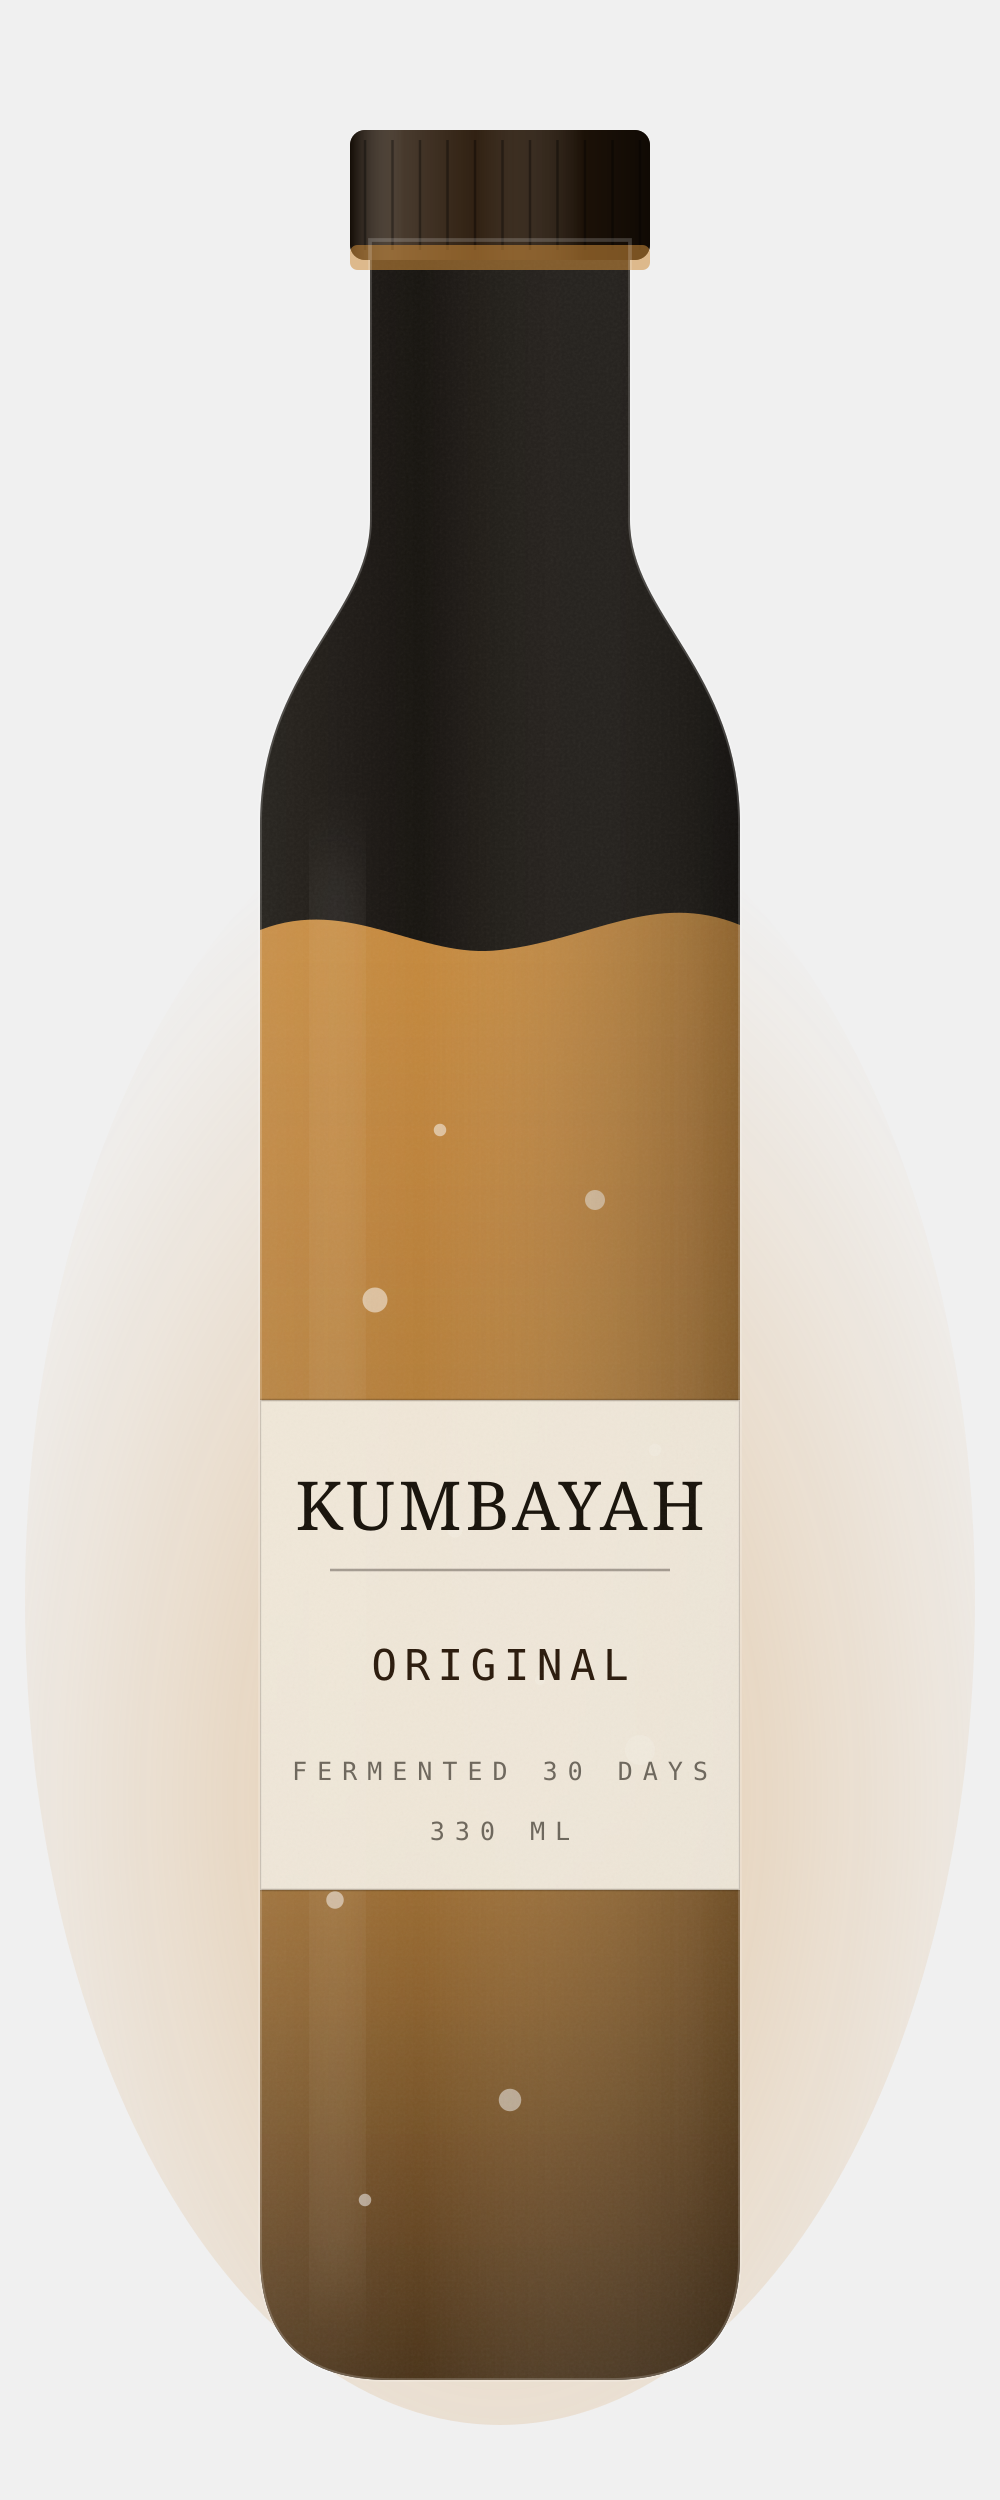
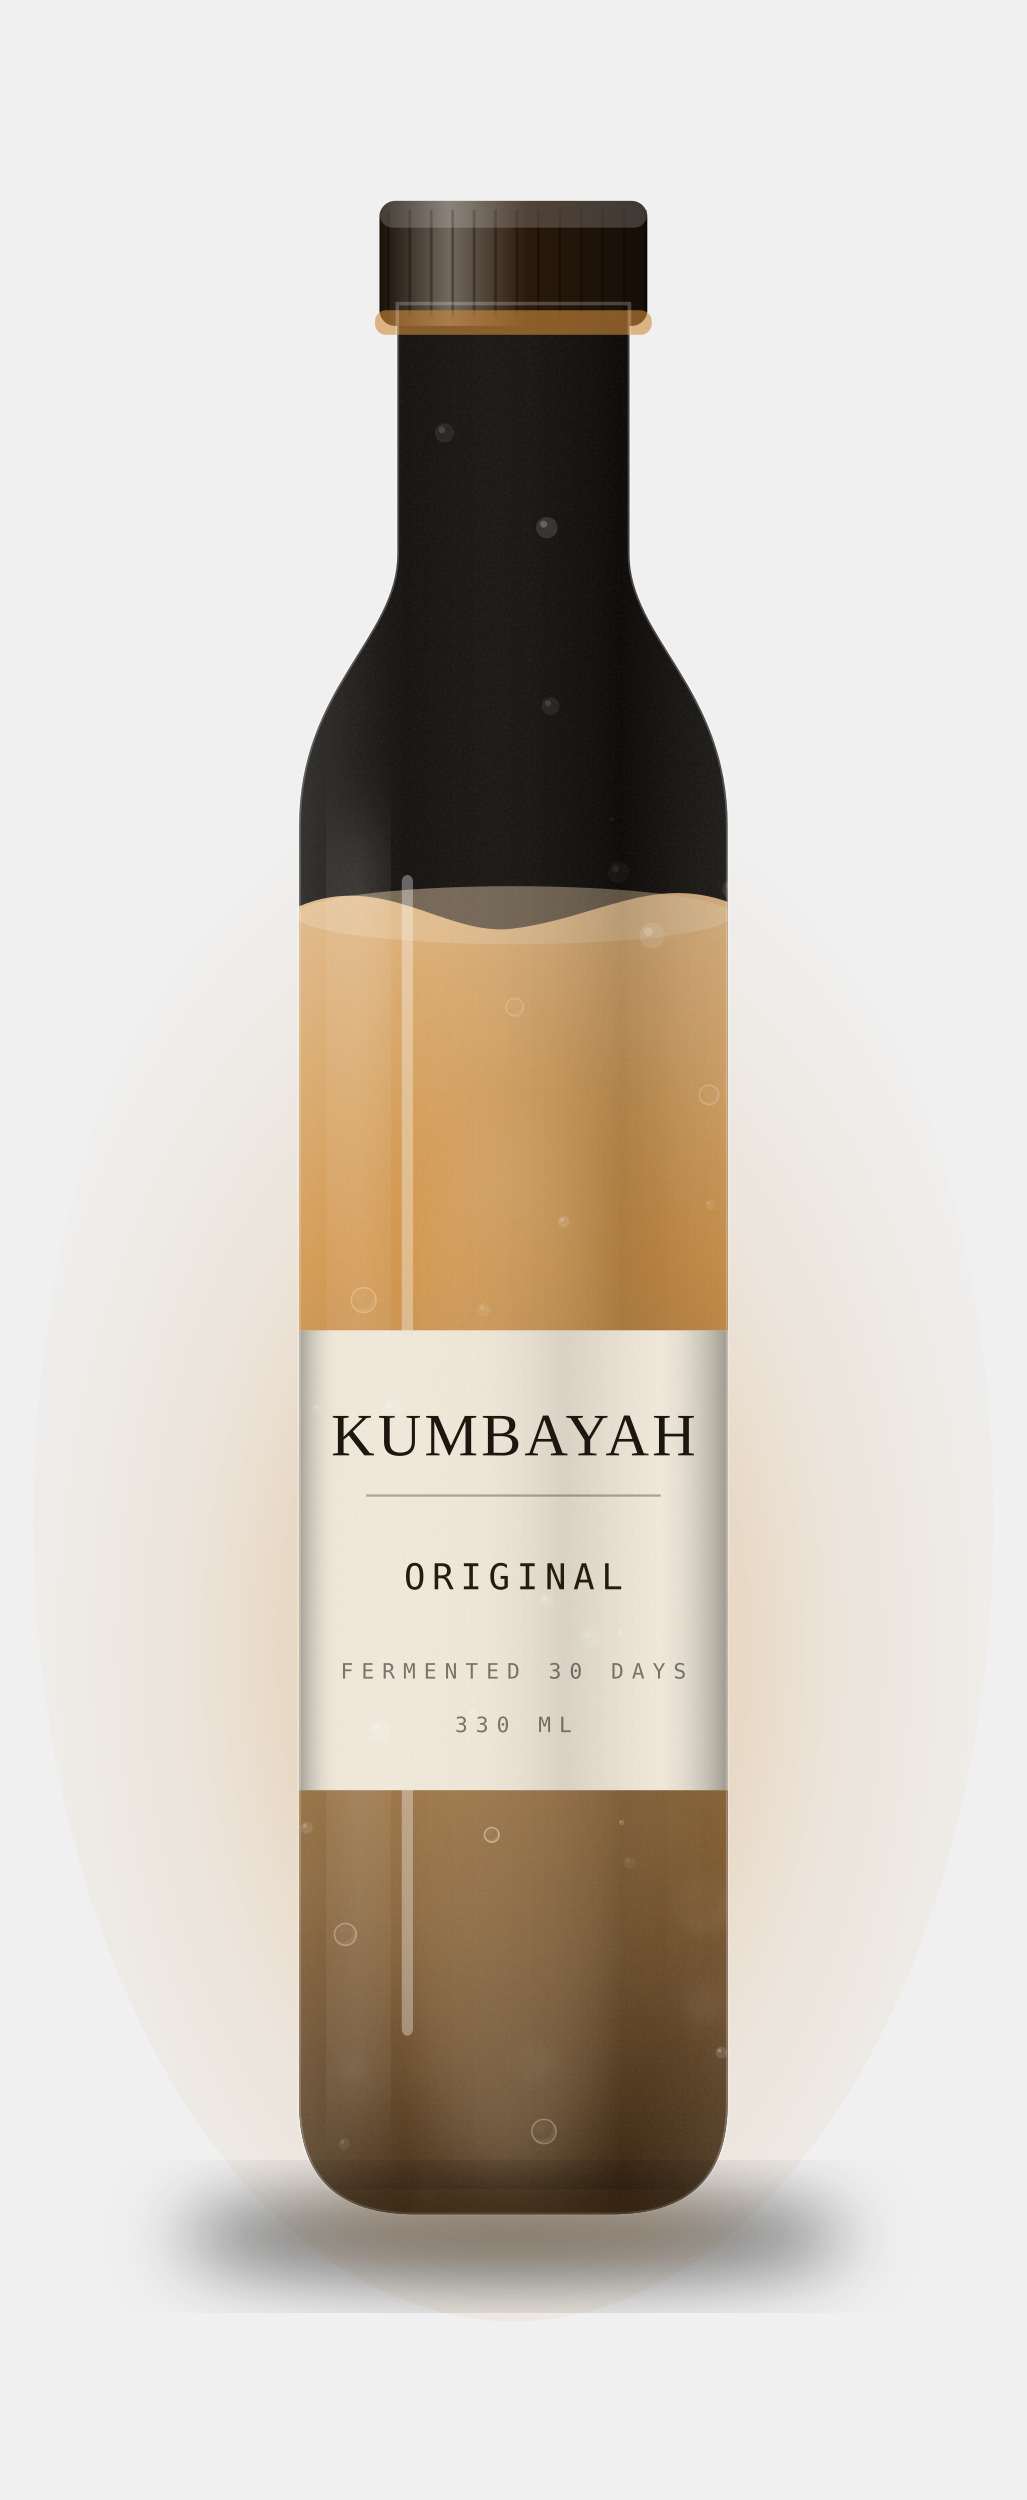
- <svg xmlns="http://www.w3.org/2000/svg" viewBox="0 0 400 1000" width="400" height="1000" role="img" aria-label="Kumbayah Original bottle placeholder">
+ <svg xmlns="http://www.w3.org/2000/svg" viewBox="0 0 460 1120" width="460" height="1120" role="img" aria-label="Kumbayah Original">
  <defs>
-     <linearGradient id="glass-original" x1="0" y1="0" x2="1" y2="0">
-       <stop offset="0" stop-color="#000" stop-opacity="0.55" />
-       <stop offset="0.18" stop-color="#fff" stop-opacity="0.14" />
-       <stop offset="0.42" stop-color="#fff" stop-opacity="0.03" />
-       <stop offset="0.78" stop-color="#000" stop-opacity="0.35" />
-       <stop offset="1" stop-color="#000" stop-opacity="0.62" />
-     </linearGradient>
-     <linearGradient id="liq-original" x1="0" y1="0" x2="0" y2="1">
-       <stop offset="0" stop-color="#CE8C3A" stop-opacity="0.95" />
-       <stop offset="0.55" stop-color="#CE8C3A" stop-opacity="0.78" />
-       <stop offset="1" stop-color="#2A1A0B" stop-opacity="0.98" />
-     </linearGradient>
-     <radialGradient id="glow-original" cx="0.5" cy="0.62" r="0.62">
-       <stop offset="0" stop-color="#CE8C3A" stop-opacity="0.42" />
-       <stop offset="1" stop-color="#CE8C3A" stop-opacity="0" />
+     <radialGradient id="b-original-bubble" cx="38%" cy="34%" r="68%">
+       <stop offset="0%" stop-color="#FFF3DC" stop-opacity="0.18" />
+       <stop offset="62%" stop-color="#FFF3DC" stop-opacity="0.05" />
+       <stop offset="88%" stop-color="#FFF3DC" stop-opacity="0.42" />
+       <stop offset="100%" stop-color="#FFF3DC" stop-opacity="0.08" />
    </radialGradient>
-     <clipPath id="body-original">
-       <path d="M148 96 L148 208 C148 246 104 268 104 330 L104 902 C104 936 122 952 156 952 L244 952 C278 952 296 936 296 902 L296 330 C296 268 252 246 252 208 L252 96 Z" />
-     </clipPath>
-     <filter id="soft-original" x="-30%" y="-30%" width="160%" height="160%">
-       <feGaussianBlur stdDeviation="14" />
+     <filter id="b-original-soft" x="-35%" y="-35%" width="170%" height="170%">
+       <feGaussianBlur stdDeviation="16" />
    </filter>
-     <filter id="grain-original">
-       <feTurbulence type="fractalNoise" baseFrequency="0.9" numOctaves="3" />
+     <filter id="b-original-bk-far" x="-35%" y="-35%" width="170%" height="170%">
+       <feGaussianBlur stdDeviation="9" />
+     </filter>
+     <filter id="b-original-bk-mid" x="-35%" y="-35%" width="170%" height="170%">
+       <feGaussianBlur stdDeviation="3.4" />
+     </filter>
+     <filter id="b-original-grain" x="0" y="0" width="100%" height="100%">
+       <feTurbulence type="fractalNoise" baseFrequency="0.8" numOctaves="3" seed="11" />
      <feColorMatrix type="saturate" values="0" />
      <feComponentTransfer>
-         <feFuncA type="linear" slope="0.10" />
+         <feFuncA type="linear" slope="0.13" />
      </feComponentTransfer>
      <feComposite operator="in" in2="SourceGraphic" />
    </filter>
+     <linearGradient id="b-original-glass" x1="0" y1="0" x2="1" y2="0">
+       <stop offset="0%" stop-color="#000" stop-opacity="0.62" />
+       <stop offset="9%" stop-color="#FFF" stop-opacity="0.10" />
+       <stop offset="20%" stop-color="#FFF" stop-opacity="0.22" />
+       <stop offset="38%" stop-color="#FFF" stop-opacity="0.03" />
+       <stop offset="62%" stop-color="#000" stop-opacity="0.18" />
+       <stop offset="84%" stop-color="#FFF" stop-opacity="0.13" />
+       <stop offset="100%" stop-color="#000" stop-opacity="0.68" />
+     </linearGradient>
+     <linearGradient id="b-original-liquid" x1="0" y1="0" x2="0" y2="1">
+       <stop offset="0%" stop-color="#deb179" />
+       <stop offset="26%" stop-color="#CE8C3A" />
+       <stop offset="72%" stop-color="#744d20" />
+       <stop offset="100%" stop-color="#2A1A0B" />
+     </linearGradient>
+     <radialGradient id="b-original-halo" cx="50%" cy="58%" r="56%">
+       <stop offset="0%" stop-color="#CE8C3A" stop-opacity="0.5" />
+       <stop offset="60%" stop-color="#CE8C3A" stop-opacity="0.12" />
+       <stop offset="100%" stop-color="#CE8C3A" stop-opacity="0" />
+     </radialGradient>
+     <linearGradient id="b-original-cap" x1="0" y1="0" x2="1" y2="0">
+       <stop offset="0%" stop-color="#191007" />
+       <stop offset="26%" stop-color="#72685e" />
+       <stop offset="55%" stop-color="#2A1A0B" />
+       <stop offset="100%" stop-color="#150d06" />
+     </linearGradient>
+     <clipPath id="b-original-body">
+       <path d="M148 96 L148 208 C148 246 104 268 104 330 L104 902 C104 936 122 952 156 952 L244 952 C278 952 296 936 296 902 L296 330 C296 268 252 246 252 208 L252 96 Z" />
+     </clipPath>
  </defs>
-   <ellipse cx="200" cy="640" rx="190" ry="330" fill="url(#glow-original)" />
-   <g clip-path="url(#body-original)">
-     <rect x="0" y="0" width="400" height="1000" fill="#100c07" />
-     <path d="M104 372 C140 358 168 384 200 380 C236 376 262 356 296 370 L296 1000 L104 1000 Z" fill="url(#liq-original)" />
-     <g fill="#fff" opacity="0.5">
-       <circle cx="150" cy="520" r="5" />
-       <circle cx="182" cy="612" r="3" />
-       <circle cx="238" cy="480" r="4" />
-       <circle cx="256" cy="700" r="6" />
-       <circle cx="134" cy="760" r="3.5" />
-       <circle cx="204" cy="840" r="4.5" />
-       <circle cx="176" cy="452" r="2.5" />
-       <circle cx="262" cy="580" r="2.5" />
-       <circle cx="216" cy="672" r="2" />
-       <circle cx="146" cy="880" r="2.5" />
+   <g transform="translate(30 40)">
+     <ellipse cx="200" cy="640" rx="215" ry="360" fill="url(#b-original-halo)" />
+     <g clip-path="url(#b-original-body)">
+       <rect x="0" y="0" width="400" height="1000" fill="#0C0906" />
+       <path d="M104 366 C142 350 170 380 200 376 C238 371 262 352 296 364 L296 1000 L104 1000 Z" fill="url(#b-original-liquid)" />
+       <ellipse cx="200" cy="370" rx="98" ry="13" fill="#e9cba6" opacity="0.45" />
+       <ellipse cx="200" cy="700" rx="70" ry="240" fill="#ebd1b0" opacity="0.22" filter="url(#b-original-soft)" />
+       <g filter="url(#b-original-bk-far)">
+         <circle cx="40.04" cy="884.92" r="13.68" fill="url(#b-original-bubble)" opacity="0.11" />
+         <circle cx="40.04" cy="884.92" r="13.68" fill="none" stroke="#FFF3DC" stroke-opacity="0.04" stroke-width="0.82" />
+         <circle cx="186.8" cy="419.26" r="14.88" fill="url(#b-original-bubble)" opacity="0.12" />
+         <circle cx="186.8" cy="419.26" r="14.88" fill="none" stroke="#FFF3DC" stroke-opacity="0.04" stroke-width="0.89" />
+         <circle cx="203.25" cy="431.42" r="10.54" fill="url(#b-original-bubble)" opacity="0.1" />
+         <circle cx="203.25" cy="431.42" r="10.54" fill="none" stroke="#FFF3DC" stroke-opacity="0.03" stroke-width="0.7" />
+         <circle cx="242.72" cy="670.41" r="16.23" fill="url(#b-original-bubble)" opacity="0.11" />
+         <circle cx="242.72" cy="670.41" r="16.23" fill="none" stroke="#FFF3DC" stroke-opacity="0.04" stroke-width="0.97" />
+         <circle cx="166.75" cy="444.66" r="10.52" fill="url(#b-original-bubble)" opacity="0.15" />
+         <circle cx="166.75" cy="444.66" r="10.52" fill="none" stroke="#FFF3DC" stroke-opacity="0.05" stroke-width="0.7" />
+         <circle cx="310.34" cy="748.89" r="8.69" fill="url(#b-original-bubble)" opacity="0.07" />
+         <circle cx="310.34" cy="748.89" r="8.69" fill="none" stroke="#FFF3DC" stroke-opacity="0.02" stroke-width="0.7" />
+         <circle cx="310.83" cy="606.2" r="9.31" fill="url(#b-original-bubble)" opacity="0.09" />
+         <circle cx="310.83" cy="606.2" r="9.31" fill="none" stroke="#FFF3DC" stroke-opacity="0.03" stroke-width="0.7" />
+         <circle cx="303.68" cy="870" r="16.17" fill="url(#b-original-bubble)" opacity="0.13" />
+         <circle cx="303.68" cy="870" r="16.17" fill="none" stroke="#FFF3DC" stroke-opacity="0.05" stroke-width="0.97" />
+         <circle cx="255.79" cy="778.7" r="9.58" fill="url(#b-original-bubble)" opacity="0.12" />
+         <circle cx="255.79" cy="778.7" r="9.58" fill="none" stroke="#FFF3DC" stroke-opacity="0.04" stroke-width="0.7" />
+         <circle cx="314.22" cy="733.85" r="18.12" fill="url(#b-original-bubble)" opacity="0.08" />
+         <circle cx="314.22" cy="733.85" r="18.12" fill="none" stroke="#FFF3DC" stroke-opacity="0.03" stroke-width="1.09" />
+         <circle cx="186.73" cy="833.42" r="6.76" fill="url(#b-original-bubble)" opacity="0.12" />
+         <circle cx="186.73" cy="833.42" r="6.76" fill="none" stroke="#FFF3DC" stroke-opacity="0.04" stroke-width="0.7" />
+         <circle cx="78.8" cy="390.56" r="17.64" fill="url(#b-original-bubble)" opacity="0.11" />
+         <circle cx="78.8" cy="390.56" r="17.64" fill="none" stroke="#FFF3DC" stroke-opacity="0.04" stroke-width="1.06" />
+         <circle cx="301.74" cy="445.86" r="15.96" fill="url(#b-original-bubble)" opacity="0.13" />
+         <circle cx="301.74" cy="445.86" r="15.96" fill="none" stroke="#FFF3DC" stroke-opacity="0.05" stroke-width="0.96" />
+         <circle cx="145.23" cy="889.22" r="5.45" fill="url(#b-original-bubble)" opacity="0.1" />
+         <circle cx="145.23" cy="889.22" r="5.45" fill="none" stroke="#FFF3DC" stroke-opacity="0.03" stroke-width="0.7" />
+         <circle cx="299.6" cy="720.31" r="15.93" fill="url(#b-original-bubble)" opacity="0.15" />
+         <circle cx="299.6" cy="720.31" r="15.93" fill="none" stroke="#FFF3DC" stroke-opacity="0.05" stroke-width="0.96" />
+         <circle cx="252.85" cy="417.99" r="8.42" fill="url(#b-original-bubble)" opacity="0.11" />
+         <circle cx="252.85" cy="417.99" r="8.42" fill="none" stroke="#FFF3DC" stroke-opacity="0.04" stroke-width="0.7" />
+         <circle cx="300.16" cy="929.4" r="15.89" fill="url(#b-original-bubble)" opacity="0.1" />
+         <circle cx="300.16" cy="929.4" r="15.89" fill="none" stroke="#FFF3DC" stroke-opacity="0.03" stroke-width="0.95" />
+         <circle cx="125.98" cy="399.49" r="5.15" fill="url(#b-original-bubble)" opacity="0.11" />
+         <circle cx="125.98" cy="399.49" r="5.15" fill="none" stroke="#FFF3DC" stroke-opacity="0.04" stroke-width="0.7" />
+         <circle cx="321.33" cy="856.07" r="11.25" fill="url(#b-original-bubble)" opacity="0.12" />
+         <circle cx="321.33" cy="856.07" r="11.25" fill="none" stroke="#FFF3DC" stroke-opacity="0.04" stroke-width="0.7" />
+         <circle cx="95.59" cy="800.71" r="14.92" fill="url(#b-original-bubble)" opacity="0.14" />
+         <circle cx="95.59" cy="800.71" r="14.92" fill="none" stroke="#FFF3DC" stroke-opacity="0.05" stroke-width="0.9" />
+         <circle cx="228.62" cy="833.07" r="8.33" fill="url(#b-original-bubble)" opacity="0.13" />
+         <circle cx="228.62" cy="833.07" r="8.33" fill="none" stroke="#FFF3DC" stroke-opacity="0.05" stroke-width="0.7" />
+         <circle cx="89.75" cy="868.16" r="9.61" fill="url(#b-original-bubble)" opacity="0.09" />
+         <circle cx="89.75" cy="868.16" r="9.61" fill="none" stroke="#FFF3DC" stroke-opacity="0.03" stroke-width="0.7" />
+         <circle cx="357.57" cy="644.01" r="8.97" fill="url(#b-original-bubble)" opacity="0.1" />
+         <circle cx="357.57" cy="644.01" r="8.97" fill="none" stroke="#FFF3DC" stroke-opacity="0.03" stroke-width="0.7" />
+         <circle cx="332.55" cy="491.5" r="9.13" fill="url(#b-original-bubble)" opacity="0.15" />
+         <circle cx="332.55" cy="491.5" r="9.13" fill="none" stroke="#FFF3DC" stroke-opacity="0.05" stroke-width="0.7" />
+         <circle cx="286.12" cy="848.69" r="16.56" fill="url(#b-original-bubble)" opacity="0.14" />
+         <circle cx="286.12" cy="848.69" r="16.56" fill="none" stroke="#FFF3DC" stroke-opacity="0.05" stroke-width="0.99" />
+       </g>
+       <g filter="url(#b-original-bk-mid)">
+         <circle cx="207.12" cy="710.51" r="2.92" fill="url(#b-original-bubble)" opacity="0.22" />
+         <circle cx="207.12" cy="710.51" r="2.92" fill="none" stroke="#FFF3DC" stroke-opacity="0.13" stroke-width="0.7" />
+         <circle cx="88.67" cy="381.9" r="4.68" fill="url(#b-original-bubble)" opacity="0.21" />
+         <circle cx="88.67" cy="381.9" r="4.68" fill="none" stroke="#FFF3DC" stroke-opacity="0.13" stroke-width="0.7" />
+         <circle cx="194.34" cy="967.23" r="5.84" fill="url(#b-original-bubble)" opacity="0.21" />
+         <circle cx="194.34" cy="967.23" r="5.84" fill="none" stroke="#FFF3DC" stroke-opacity="0.13" stroke-width="0.7" />
+         <circle cx="284.54" cy="662.19" r="8.92" fill="url(#b-original-bubble)" opacity="0.27" />
+         <circle cx="284.54" cy="662.19" r="8.92" fill="none" stroke="#FFF3DC" stroke-opacity="0.16" stroke-width="0.7" />
+         <circle cx="115.76" cy="967.11" r="2.8" fill="url(#b-original-bubble)" opacity="0.27" />
+         <circle cx="115.76" cy="967.11" r="2.8" fill="none" stroke="#FFF3DC" stroke-opacity="0.16" stroke-width="0.7" />
+         <circle cx="127.64" cy="886.54" r="3.1" fill="url(#b-original-bubble)" opacity="0.27" />
+         <circle cx="127.64" cy="886.54" r="3.1" fill="none" stroke="#FFF3DC" stroke-opacity="0.16" stroke-width="0.7" />
+         <circle cx="160.41" cy="942.48" r="3.83" fill="url(#b-original-bubble)" opacity="0.19" />
+         <circle cx="160.41" cy="942.48" r="3.83" fill="none" stroke="#FFF3DC" stroke-opacity="0.11" stroke-width="0.7" />
+         <circle cx="210.41" cy="647.33" r="6.2" fill="url(#b-original-bubble)" opacity="0.16" />
+         <circle cx="210.41" cy="647.33" r="6.2" fill="none" stroke="#FFF3DC" stroke-opacity="0.1" stroke-width="0.7" />
+         <circle cx="73.5" cy="703.31" r="6.06" fill="url(#b-original-bubble)" opacity="0.21" />
+         <circle cx="73.5" cy="703.31" r="6.06" fill="none" stroke="#FFF3DC" stroke-opacity="0.13" stroke-width="0.7" />
+         <circle cx="358.84" cy="419.28" r="4.57" fill="url(#b-original-bubble)" opacity="0.27" />
+         <circle cx="358.84" cy="419.28" r="4.57" fill="none" stroke="#FFF3DC" stroke-opacity="0.16" stroke-width="0.7" />
+         <circle cx="123.69" cy="605.43" r="9.23" fill="url(#b-original-bubble)" opacity="0.15" />
+         <circle cx="123.69" cy="605.43" r="9.23" fill="none" stroke="#FFF3DC" stroke-opacity="0.09" stroke-width="0.7" />
+         <circle cx="285.21" cy="813.64" r="10.88" fill="url(#b-original-bubble)" opacity="0.28" />
+         <circle cx="285.21" cy="813.64" r="10.88" fill="none" stroke="#FFF3DC" stroke-opacity="0.17" stroke-width="0.7" />
+         <circle cx="209.53" cy="883.52" r="6.85" fill="url(#b-original-bubble)" opacity="0.21" />
+         <circle cx="209.53" cy="883.52" r="6.85" fill="none" stroke="#FFF3DC" stroke-opacity="0.13" stroke-width="0.7" />
+         <circle cx="284.62" cy="857.96" r="6.62" fill="url(#b-original-bubble)" opacity="0.27" />
+         <circle cx="284.62" cy="857.96" r="6.62" fill="none" stroke="#FFF3DC" stroke-opacity="0.16" stroke-width="0.7" />
+       </g>
+       <g>
+         <circle cx="287.67" cy="450.53" r="4.35" fill="url(#b-original-bubble)" opacity="0.29" />
+         <circle cx="287.67" cy="450.53" r="4.35" fill="none" stroke="#FFF3DC" stroke-opacity="0.29" stroke-width="0.7" />
+         <circle cx="190.33" cy="782.03" r="3.29" fill="url(#b-original-bubble)" opacity="0.46" />
+         <circle cx="190.33" cy="782.03" r="3.29" fill="none" stroke="#FFF3DC" stroke-opacity="0.46" stroke-width="0.7" />
+         <circle cx="167.12" cy="754.06" r="5.48" fill="url(#b-original-bubble)" opacity="0.5" />
+         <circle cx="167.12" cy="754.06" r="5.48" fill="none" stroke="#FFF3DC" stroke-opacity="0.5" stroke-width="0.7" />
+         <circle cx="124.74" cy="826.63" r="4.91" fill="url(#b-original-bubble)" opacity="0.33" />
+         <circle cx="124.74" cy="826.63" r="4.91" fill="none" stroke="#FFF3DC" stroke-opacity="0.33" stroke-width="0.7" />
+         <circle cx="132.94" cy="542.47" r="5.58" fill="url(#b-original-bubble)" opacity="0.26" />
+         <circle cx="132.94" cy="542.47" r="5.58" fill="none" stroke="#FFF3DC" stroke-opacity="0.26" stroke-width="0.7" />
+         <circle cx="213.7" cy="914.92" r="5.45" fill="url(#b-original-bubble)" opacity="0.33" />
+         <circle cx="213.7" cy="914.92" r="5.45" fill="none" stroke="#FFF3DC" stroke-opacity="0.33" stroke-width="0.7" />
+         <circle cx="325.87" cy="579.32" r="2.77" fill="url(#b-original-bubble)" opacity="0.24" />
+         <circle cx="325.87" cy="579.32" r="2.77" fill="none" stroke="#FFF3DC" stroke-opacity="0.24" stroke-width="0.7" />
+         <circle cx="79.37" cy="388.09" r="3.56" fill="url(#b-original-bubble)" opacity="0.42" />
+         <circle cx="79.37" cy="388.09" r="3.56" fill="none" stroke="#FFF3DC" stroke-opacity="0.42" stroke-width="0.7" />
+         <circle cx="200.56" cy="411.22" r="3.91" fill="url(#b-original-bubble)" opacity="0.25" />
+         <circle cx="200.56" cy="411.22" r="3.91" fill="none" stroke="#FFF3DC" stroke-opacity="0.25" stroke-width="0.7" />
+       </g>
+       <rect width="400" height="1000" fill="url(#b-original-glass)" />
+       <rect x="122" y="330" width="17" height="580" rx="9" fill="#FFF" opacity="0.30" filter="url(#b-original-soft)" />
+       <rect x="150" y="352" width="5" height="520" rx="3" fill="#FFF" opacity="0.35" />
+       <rect x="272" y="360" width="9" height="500" rx="5" fill="#FFF" opacity="0.14" filter="url(#b-original-soft)" />
+       <g>
+         <rect x="104" y="556" width="192" height="206" fill="#EFE7D7" />
+         <rect x="104" y="556" width="192" height="206" fill="url(#b-original-glass)" opacity="0.5" />
+         <text x="200" y="612" text-anchor="middle" font-family="Georgia, 'Times New Roman', serif" font-size="27" letter-spacing="1.4" fill="#171109">KUMBAYAH</text>
+         <line x1="134" y1="630" x2="266" y2="630" stroke="#171109" stroke-opacity="0.32" />
+         <text x="200" y="672" text-anchor="middle" font-family="Menlo, monospace" font-size="16" letter-spacing="3" fill="#221509">ORIGINAL</text>
+         <text x="200" y="712" text-anchor="middle" font-family="Menlo, monospace" font-size="9.5" letter-spacing="3.6" fill="#171109" fill-opacity="0.55">FERMENTED 30 DAYS</text>
+         <text x="200" y="736" text-anchor="middle" font-family="Menlo, monospace" font-size="9.5" letter-spacing="3.6" fill="#171109" fill-opacity="0.55">330 ML</text>
+       </g>
+       <g opacity="0.5">
+         <circle cx="0.06" cy="630.76" r="1.56" fill="#FFFFFF" opacity="0.1" />
+         <circle cx="-0.41" cy="630.26" r="0.53" fill="#FFFFFF" opacity="0.2" />
+         <circle cx="262.14" cy="379.18" r="5.7" fill="#FFFFFF" opacity="0.2" />
+         <circle cx="260.43" cy="377.36" r="1.94" fill="#FFFFFF" opacity="0.4" />
+         <circle cx="234.37" cy="693.86" r="4.35" fill="#FFFFFF" opacity="0.15" />
+         <circle cx="233.07" cy="692.47" r="1.48" fill="#FFFFFF" opacity="0.3" />
+         <circle cx="247.72" cy="691.44" r="1.35" fill="#FFFFFF" opacity="0.2" />
+         <circle cx="247.32" cy="691.01" r="0.46" fill="#FFFFFF" opacity="0.4" />
+         <circle cx="169.2" cy="153.96" r="4.34" fill="#FFFFFF" opacity="0.14" />
+         <circle cx="167.9" cy="152.57" r="1.48" fill="#FFFFFF" opacity="0.28" />
+         <circle cx="139.89" cy="735.45" r="4.9" fill="#FFFFFF" opacity="0.21" />
+         <circle cx="138.42" cy="733.88" r="1.67" fill="#FFFFFF" opacity="0.42" />
+         <circle cx="369.34" cy="538.58" r="5.2" fill="#FFFFFF" opacity="0.08" />
+         <circle cx="367.78" cy="536.92" r="1.77" fill="#FFFFFF" opacity="0.16" />
+         <circle cx="127.99" cy="23.81" r="2.03" fill="#FFFFFF" opacity="0.12" />
+         <circle cx="127.38" cy="23.16" r="0.69" fill="#FFFFFF" opacity="0.24" />
+         <circle cx="99.62" cy="949.29" r="4.61" fill="#FFFFFF" opacity="0.2" />
+         <circle cx="98.24" cy="947.81" r="1.57" fill="#FFFFFF" opacity="0.4" />
+         <circle cx="261.11" cy="128.21" r="5.1" fill="#FFFFFF" opacity="0.13" />
+         <circle cx="259.58" cy="126.58" r="1.73" fill="#FFFFFF" opacity="0.26" />
+         <circle cx="376.31" cy="651.01" r="3.27" fill="#FFFFFF" opacity="0.08" />
+         <circle cx="375.33" cy="649.96" r="1.11" fill="#FFFFFF" opacity="0.16" />
+         <circle cx="12.15" cy="453.72" r="4.16" fill="#FFFFFF" opacity="0.23" />
+         <circle cx="10.9" cy="452.39" r="1.41" fill="#FFFFFF" opacity="0.46" />
+         <circle cx="181.68" cy="728.23" r="2.65" fill="#FFFFFF" opacity="0.19" />
+         <circle cx="180.89" cy="727.38" r="0.9" fill="#FFFFFF" opacity="0.38" />
+         <circle cx="302.2" cy="498.14" r="1.93" fill="#FFFFFF" opacity="0.14" />
+         <circle cx="301.62" cy="497.52" r="0.66" fill="#FFFFFF" opacity="0.28" />
+         <circle cx="292.14" cy="953.13" r="1.92" fill="#FFFFFF" opacity="0.11" />
+         <circle cx="291.56" cy="952.52" r="0.65" fill="#FFFFFF" opacity="0.22" />
+         <circle cx="37.22" cy="90.46" r="2.63" fill="#FFFFFF" opacity="0.15" />
+         <circle cx="36.43" cy="89.62" r="0.89" fill="#FFFFFF" opacity="0.3" />
+         <circle cx="293.14" cy="879.53" r="2.61" fill="#FFFFFF" opacity="0.26" />
+         <circle cx="292.36" cy="878.69" r="0.89" fill="#FFFFFF" opacity="0.52" />
+         <circle cx="382.11" cy="474.98" r="1.07" fill="#FFFFFF" opacity="0.22" />
+         <circle cx="381.79" cy="474.64" r="0.36" fill="#FFFFFF" opacity="0.44" />
+         <circle cx="216.65" cy="276.35" r="3.97" fill="#FFFFFF" opacity="0.13" />
+         <circle cx="215.46" cy="275.08" r="1.35" fill="#FFFFFF" opacity="0.26" />
+         <circle cx="327.84" cy="1.68" r="2.15" fill="#FFFFFF" opacity="0.16" />
+         <circle cx="327.2" cy="0.99" r="0.73" fill="#FFFFFF" opacity="0.32" />
+         <circle cx="222.54" cy="507.31" r="2.59" fill="#FFFFFF" opacity="0.24" />
+         <circle cx="221.76" cy="506.48" r="0.88" fill="#FFFFFF" opacity="0.48" />
+         <circle cx="145.98" cy="590.87" r="4.62" fill="#FFFFFF" opacity="0.18" />
+         <circle cx="144.59" cy="589.39" r="1.57" fill="#FFFFFF" opacity="0.36" />
+         <circle cx="395.66" cy="771.44" r="4.32" fill="#FFFFFF" opacity="0.09" />
+         <circle cx="394.36" cy="770.06" r="1.47" fill="#FFFFFF" opacity="0.18" />
+         <circle cx="8.12" cy="265.47" r="5.11" fill="#FFFFFF" opacity="0.28" />
+         <circle cx="6.59" cy="263.83" r="1.74" fill="#FFFFFF" opacity="0.56" />
+         <circle cx="96.65" cy="830.21" r="2.93" fill="#FFFFFF" opacity="0.13" />
+         <circle cx="95.77" cy="829.27" r="1" fill="#FFFFFF" opacity="0.26" />
+         <circle cx="298.43" cy="358.35" r="4.72" fill="#FFFFFF" opacity="0.2" />
+         <circle cx="297.01" cy="356.84" r="1.6" fill="#FFFFFF" opacity="0.4" />
+         <circle cx="29.76" cy="433.1" r="1.24" fill="#FFFFFF" opacity="0.22" />
+         <circle cx="29.39" cy="432.7" r="0.42" fill="#FFFFFF" opacity="0.44" />
+         <circle cx="275.6" cy="969.6" r="1.54" fill="#FFFFFF" opacity="0.29" />
+         <circle cx="275.14" cy="969.11" r="0.52" fill="#FFFFFF" opacity="0.58" />
+         <circle cx="36.67" cy="814.75" r="3.48" fill="#FFFFFF" opacity="0.26" />
+         <circle cx="35.63" cy="813.64" r="1.18" fill="#FFFFFF" opacity="0.52" />
+         <circle cx="78.14" cy="255.03" r="2.47" fill="#FFFFFF" opacity="0.21" />
+         <circle cx="77.4" cy="254.24" r="0.84" fill="#FFFFFF" opacity="0.42" />
+         <circle cx="327.92" cy="491.76" r="1.3" fill="#FFFFFF" opacity="0.13" />
+         <circle cx="327.53" cy="491.34" r="0.44" fill="#FFFFFF" opacity="0.26" />
+         <circle cx="215.01" cy="196.39" r="4.79" fill="#FFFFFF" opacity="0.25" />
+         <circle cx="213.57" cy="194.86" r="1.63" fill="#FFFFFF" opacity="0.5" />
+         <circle cx="247.17" cy="350.79" r="4.7" fill="#FFFFFF" opacity="0.07" />
+         <circle cx="245.76" cy="349.29" r="1.6" fill="#FFFFFF" opacity="0.14" />
+         <circle cx="2.68" cy="626.92" r="4.58" fill="#FFFFFF" opacity="0.24" />
+         <circle cx="1.31" cy="625.45" r="1.56" fill="#FFFFFF" opacity="0.48" />
+         <circle cx="397.93" cy="950.66" r="4.72" fill="#FFFFFF" opacity="0.28" />
+         <circle cx="396.51" cy="949.15" r="1.6" fill="#FFFFFF" opacity="0.56" />
+         <circle cx="320.87" cy="108.18" r="1.61" fill="#FFFFFF" opacity="0.29" />
+         <circle cx="320.39" cy="107.66" r="0.55" fill="#FFFFFF" opacity="0.58" />
+         <circle cx="266.44" cy="175.33" r="5.18" fill="#FFFFFF" opacity="0.13" />
+         <circle cx="264.89" cy="173.67" r="1.76" fill="#FFFFFF" opacity="0.26" />
+         <circle cx="17.01" cy="770.29" r="2.4" fill="#FFFFFF" opacity="0.11" />
+         <circle cx="16.29" cy="769.52" r="0.82" fill="#FFFFFF" opacity="0.22" />
+         <circle cx="208.25" cy="995.14" r="2.92" fill="#FFFFFF" opacity="0.2" />
+         <circle cx="207.37" cy="994.21" r="0.99" fill="#FFFFFF" opacity="0.4" />
+         <circle cx="213.7" cy="25.07" r="3.16" fill="#FFFFFF" opacity="0.07" />
+         <circle cx="212.75" cy="24.06" r="1.07" fill="#FFFFFF" opacity="0.14" />
+         <circle cx="382.73" cy="528.64" r="4.93" fill="#FFFFFF" opacity="0.08" />
+         <circle cx="381.25" cy="527.06" r="1.68" fill="#FFFFFF" opacity="0.16" />
+         <circle cx="227" cy="33.47" r="3.65" fill="#FFFFFF" opacity="0.26" />
+         <circle cx="225.91" cy="32.3" r="1.24" fill="#FFFFFF" opacity="0.52" />
+         <circle cx="379.89" cy="206.26" r="4.12" fill="#FFFFFF" opacity="0.23" />
+         <circle cx="378.65" cy="204.94" r="1.4" fill="#FFFFFF" opacity="0.46" />
+         <circle cx="337.39" cy="243.97" r="3.11" fill="#FFFFFF" opacity="0.13" />
+         <circle cx="336.46" cy="242.97" r="1.06" fill="#FFFFFF" opacity="0.26" />
+         <circle cx="24.46" cy="702.19" r="4.32" fill="#FFFFFF" opacity="0.09" />
+         <circle cx="23.16" cy="700.81" r="1.47" fill="#FFFFFF" opacity="0.18" />
+         <circle cx="396.19" cy="46" r="1.89" fill="#FFFFFF" opacity="0.21" />
+         <circle cx="395.62" cy="45.4" r="0.64" fill="#FFFFFF" opacity="0.42" />
+         <circle cx="13.17" cy="304.97" r="3.96" fill="#FFFFFF" opacity="0.1" />
+         <circle cx="11.98" cy="303.7" r="1.35" fill="#FFFFFF" opacity="0.2" />
+         <circle cx="1" cy="217.2" r="3.13" fill="#FFFFFF" opacity="0.09" />
+         <circle cx="0.06" cy="216.2" r="1.06" fill="#FFFFFF" opacity="0.18" />
+         <circle cx="3.15" cy="351.23" r="1.58" fill="#FFFFFF" opacity="0.12" />
+         <circle cx="2.68" cy="350.72" r="0.54" fill="#FFFFFF" opacity="0.24" />
+         <circle cx="10.94" cy="654.77" r="4.93" fill="#FFFFFF" opacity="0.18" />
+         <circle cx="9.46" cy="653.19" r="1.68" fill="#FFFFFF" opacity="0.36" />
+         <circle cx="311.85" cy="44.13" r="4.71" fill="#FFFFFF" opacity="0.08" />
+         <circle cx="310.44" cy="42.62" r="1.6" fill="#FFFFFF" opacity="0.16" />
+         <circle cx="10.16" cy="786.32" r="4.74" fill="#FFFFFF" opacity="0.13" />
+         <circle cx="8.74" cy="784.8" r="1.61" fill="#FFFFFF" opacity="0.26" />
+         <circle cx="27.47" cy="280.57" r="3.67" fill="#FFFFFF" opacity="0.19" />
+         <circle cx="26.37" cy="279.4" r="1.25" fill="#FFFFFF" opacity="0.38" />
+         <circle cx="320.31" cy="594.95" r="2.93" fill="#FFFFFF" opacity="0.14" />
+         <circle cx="319.43" cy="594.01" r="1" fill="#FFFFFF" opacity="0.28" />
+         <circle cx="5.76" cy="130.71" r="5.17" fill="#FFFFFF" opacity="0.15" />
+         <circle cx="4.21" cy="129.06" r="1.76" fill="#FFFFFF" opacity="0.3" />
+         <circle cx="288.25" cy="499.75" r="2.33" fill="#FFFFFF" opacity="0.13" />
+         <circle cx="287.55" cy="499" r="0.79" fill="#FFFFFF" opacity="0.26" />
+         <circle cx="107.38" cy="778.86" r="2.77" fill="#FFFFFF" opacity="0.21" />
+         <circle cx="106.55" cy="777.97" r="0.94" fill="#FFFFFF" opacity="0.42" />
+         <circle cx="396.44" cy="332.68" r="2.59" fill="#FFFFFF" opacity="0.25" />
+         <circle cx="395.66" cy="331.85" r="0.88" fill="#FFFFFF" opacity="0.5" />
+         <circle cx="351.59" cy="783.9" r="1.03" fill="#FFFFFF" opacity="0.25" />
+         <circle cx="351.28" cy="783.57" r="0.35" fill="#FFFFFF" opacity="0.5" />
+         <circle cx="124.26" cy="920.47" r="2.57" fill="#FFFFFF" opacity="0.13" />
+         <circle cx="123.49" cy="919.65" r="0.87" fill="#FFFFFF" opacity="0.26" />
+         <circle cx="252.03" cy="794.51" r="2.75" fill="#FFFFFF" opacity="0.09" />
+         <circle cx="251.21" cy="793.63" r="0.94" fill="#FFFFFF" opacity="0.18" />
+         <circle cx="121.26" cy="230.38" r="5.91" fill="#FFFFFF" opacity="0.08" />
+         <circle cx="119.49" cy="228.49" r="2.01" fill="#FFFFFF" opacity="0.16" />
+         <circle cx="243.91" cy="327.01" r="1.06" fill="#FFFFFF" opacity="0.06" />
+         <circle cx="243.59" cy="326.67" r="0.36" fill="#FFFFFF" opacity="0.12" />
+         <circle cx="186.82" cy="546.7" r="2.92" fill="#FFFFFF" opacity="0.15" />
+         <circle cx="185.94" cy="545.77" r="0.99" fill="#FFFFFF" opacity="0.3" />
+         <circle cx="259.95" cy="611.24" r="1.53" fill="#FFFFFF" opacity="0.23" />
+         <circle cx="259.49" cy="610.75" r="0.52" fill="#FFFFFF" opacity="0.46" />
+         <circle cx="71.36" cy="574.16" r="5.45" fill="#FFFFFF" opacity="0.21" />
+         <circle cx="69.72" cy="572.42" r="1.85" fill="#FFFFFF" opacity="0.42" />
+         <circle cx="112.04" cy="591.44" r="2.39" fill="#FFFFFF" opacity="0.13" />
+         <circle cx="111.32" cy="590.68" r="0.81" fill="#FFFFFF" opacity="0.26" />
+         <circle cx="248.49" cy="776.46" r="1.22" fill="#FFFFFF" opacity="0.29" />
+         <circle cx="248.12" cy="776.07" r="0.41" fill="#FFFFFF" opacity="0.58" />
+         <circle cx="318.83" cy="384.29" r="5.22" fill="#FFFFFF" opacity="0.22" />
+         <circle cx="317.26" cy="382.62" r="1.77" fill="#FFFFFF" opacity="0.44" />
+         <circle cx="214.93" cy="677.3" r="3.25" fill="#FFFFFF" opacity="0.21" />
+         <circle cx="213.96" cy="676.26" r="1.11" fill="#FFFFFF" opacity="0.42" />
+       </g>
+       <rect width="400" height="1000" filter="url(#b-original-grain)" opacity="0.5" />
    </g>
-     <rect x="0" y="0" width="400" height="1000" fill="url(#glass-original)" />
-     <rect x="128" y="340" width="14" height="580" rx="7" fill="#fff" opacity="0.20" filter="url(#soft-original)" />
-     <rect x="272" y="360" width="7" height="520" rx="4" fill="#fff" opacity="0.12" filter="url(#soft-original)" />
    <g>
-       <rect x="104" y="560" width="192" height="196" fill="#F3EDE1" opacity="0.94" />
-       <rect x="104" y="560" width="192" height="196" fill="none" stroke="#2A1A0B" stroke-opacity="0.25" />
-       <text x="200" y="612" text-anchor="middle" font-family="Georgia, serif" font-size="27" letter-spacing="1.5" fill="#171109">KUMBAYAH</text>
-       <line x1="132" y1="628" x2="268" y2="628" stroke="#171109" stroke-opacity="0.35" />
-       <text x="200" y="672" text-anchor="middle" font-family="Menlo, monospace" font-size="17" letter-spacing="3" fill="#2A1A0B">ORIGINAL</text>
-       <text x="200" y="712" text-anchor="middle" font-family="Menlo, monospace" font-size="10" letter-spacing="4" fill="#171109" fill-opacity="0.6">FERMENTED 30 DAYS</text>
-       <text x="200" y="736" text-anchor="middle" font-family="Menlo, monospace" font-size="10" letter-spacing="4" fill="#171109" fill-opacity="0.6">330 ML</text>
+       <rect x="140" y="50" width="120" height="56" rx="7" fill="url(#b-original-cap)" />
+       <g stroke="#000" stroke-opacity="0.32" stroke-width="1.2">
+         <line x1="144" y1="54" x2="144" y2="102" />
+         <line x1="153.6" y1="54" x2="153.6" y2="102" />
+         <line x1="163.2" y1="54" x2="163.2" y2="102" />
+         <line x1="172.8" y1="54" x2="172.8" y2="102" />
+         <line x1="182.4" y1="54" x2="182.4" y2="102" />
+         <line x1="192" y1="54" x2="192" y2="102" />
+         <line x1="201.6" y1="54" x2="201.6" y2="102" />
+         <line x1="211.2" y1="54" x2="211.2" y2="102" />
+         <line x1="220.8" y1="54" x2="220.8" y2="102" />
+         <line x1="230.4" y1="54" x2="230.4" y2="102" />
+         <line x1="240" y1="54" x2="240" y2="102" />
+         <line x1="249.6" y1="54" x2="249.6" y2="102" />
+         <line x1="259.2" y1="54" x2="259.2" y2="102" />
+       </g>
+       <rect x="140" y="50" width="120" height="12" rx="6" fill="#FFF" opacity="0.18" />
+       <rect x="138" y="99" width="124" height="11" rx="5" fill="#CE8C3A" opacity="0.6" />
    </g>
-     <rect x="0" y="0" width="400" height="1000" filter="url(#grain-original)" opacity="0.5" />
+     <path d="M148 96 L148 208 C148 246 104 268 104 330 L104 902 C104 936 122 952 156 952 L244 952 C278 952 296 936 296 902 L296 330 C296 268 252 246 252 208 L252 96 Z" fill="none" stroke="#FFF" stroke-opacity="0.22" stroke-width="1.6" />
+     <ellipse cx="200" cy="962" rx="150" ry="20" fill="#000" opacity="0.55" filter="url(#b-original-soft)" />
+     <ellipse cx="200" cy="958" rx="96" ry="10" fill="#CE8C3A" opacity="0.3" filter="url(#b-original-soft)" />
  </g>
-   <g>
-     <rect x="140" y="52" width="120" height="52" rx="6" fill="#2A1A0B" />
-     <rect x="140" y="52" width="120" height="52" rx="6" fill="url(#glass-original)" />
-     <g stroke="#000" stroke-opacity="0.35">
-       <line x1="146" y1="56" x2="146" y2="100" />
-       <line x1="157" y1="56" x2="157" y2="100" />
-       <line x1="168" y1="56" x2="168" y2="100" />
-       <line x1="179" y1="56" x2="179" y2="100" />
-       <line x1="190" y1="56" x2="190" y2="100" />
-       <line x1="201" y1="56" x2="201" y2="100" />
-       <line x1="212" y1="56" x2="212" y2="100" />
-       <line x1="223" y1="56" x2="223" y2="100" />
-       <line x1="234" y1="56" x2="234" y2="100" />
-       <line x1="245" y1="56" x2="245" y2="100" />
-       <line x1="256" y1="56" x2="256" y2="100" />
-     </g>
-     <rect x="140" y="98" width="120" height="10" rx="3" fill="#CE8C3A" opacity="0.55" />
-   </g>
-   <path d="M148 96 L148 208 C148 246 104 268 104 330 L104 902 C104 936 122 952 156 952 L244 952 C278 952 296 936 296 902 L296 330 C296 268 252 246 252 208 L252 96 Z" fill="none" stroke="#fff" stroke-opacity="0.18" stroke-width="1.5" />
</svg>
